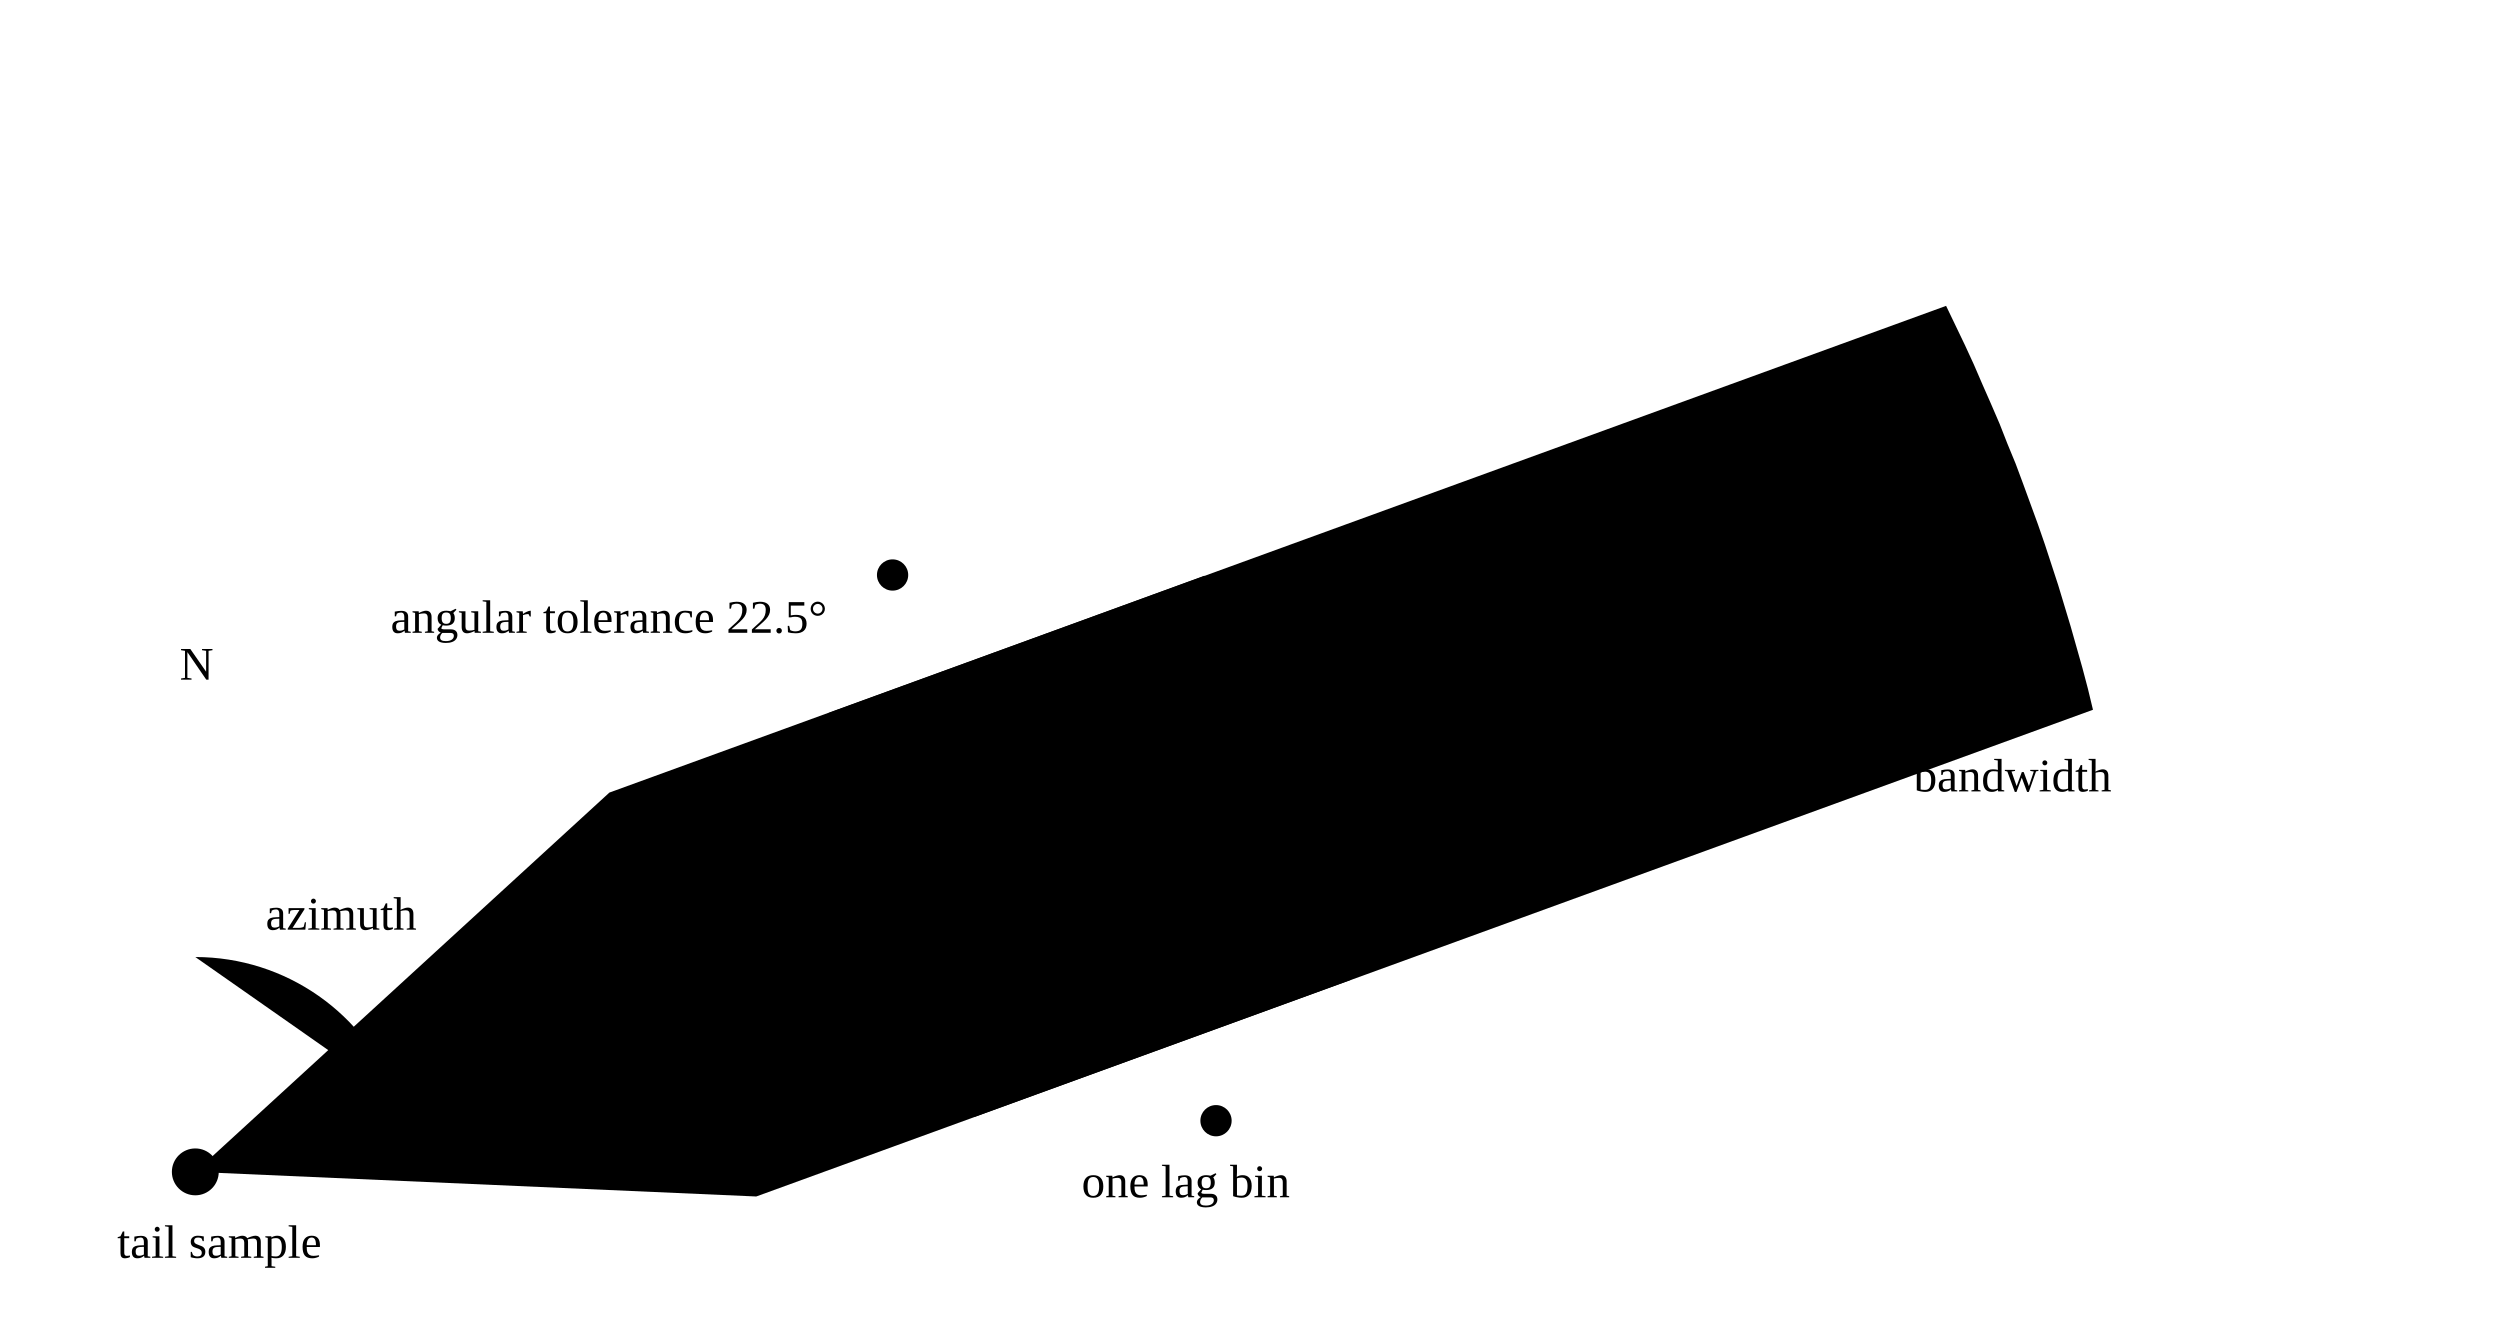
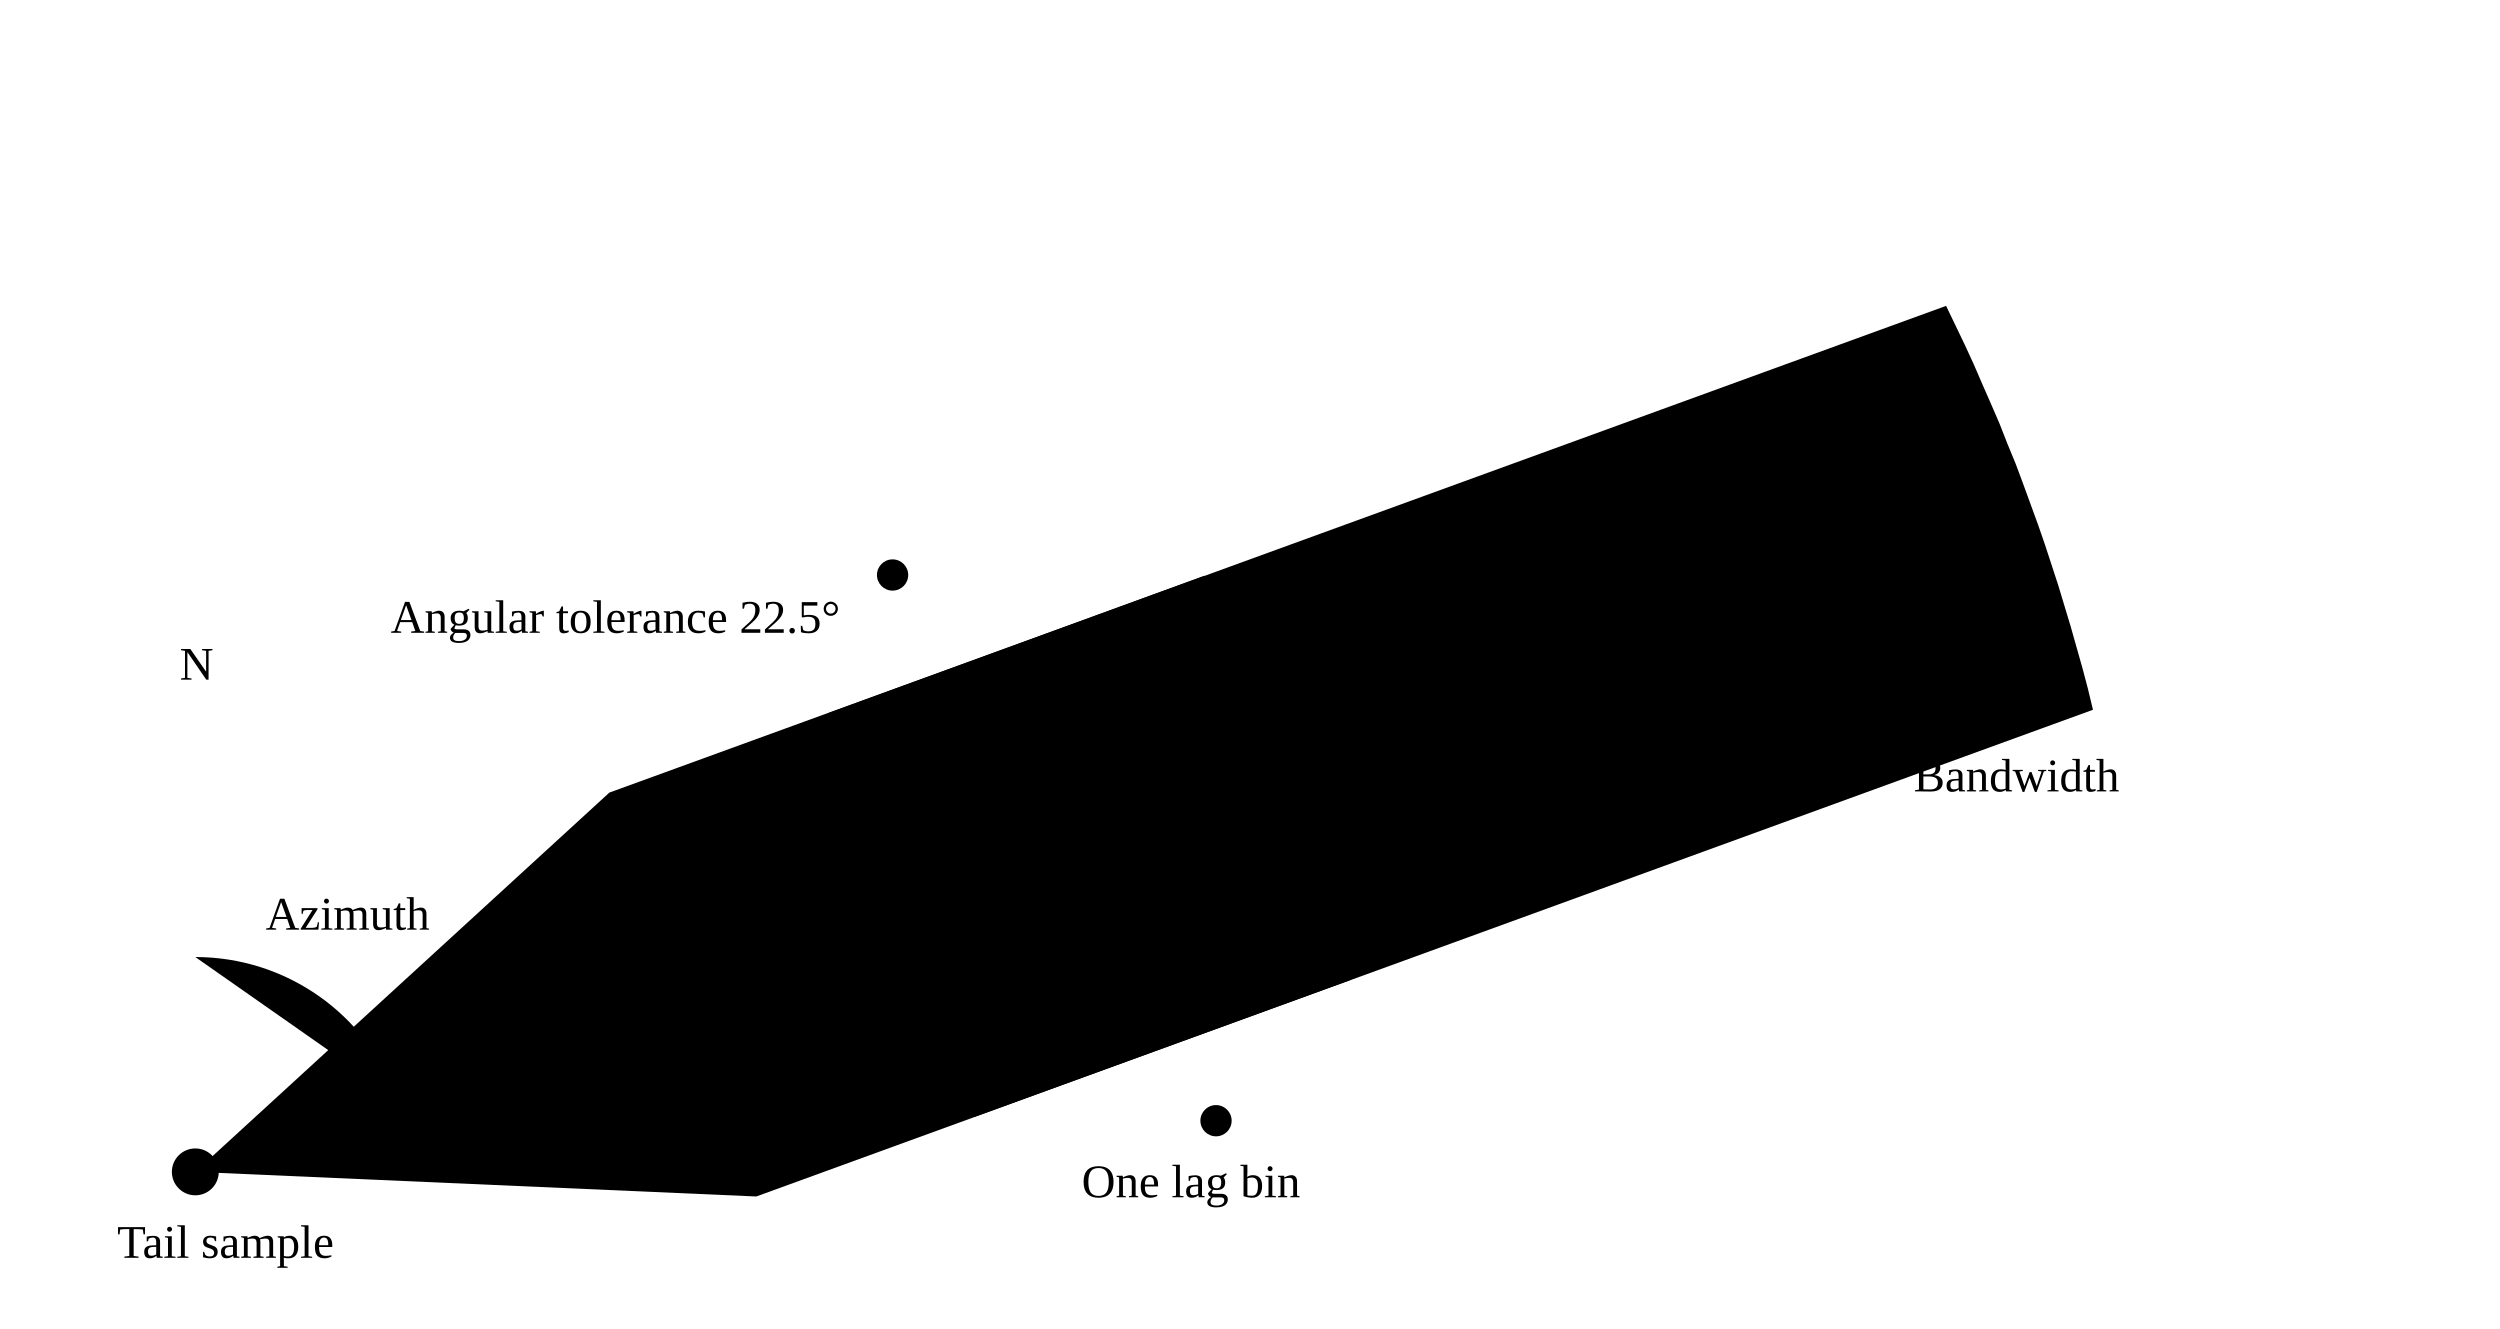
<svg class="bt-svg" viewBox="0 0 640 340" role="img" aria-labelledby="l03-tol-t">
  <polygon class="f-flame-soft a-fade" style="--d:.9s" points="211.9,182.6 215.2,187.2 218.3,191.9 221.3,196.7 224.1,201.5 226.7,206.4 229.3,211.3 231.7,216.3 233.9,221.4 236.0,226.5 237.9,231.6 239.7,236.8 241.4,242.0 242.9,247.3 244.3,252.7 245.6,258.1 246.6,263.5 247.6,269.1 248.4,274.6 249.0,280.2 249.5,285.9 345.9,250.8 345.0,245.3 343.9,239.9 342.7,234.4 341.5,229.0 340.1,223.7 338.7,218.3 337.1,213.1 335.5,207.8 333.7,202.6 331.9,197.4 330.0,192.2 328.0,187.1 325.8,182.0 323.6,177.0 321.3,172.0 318.9,167.0 316.4,162.1 313.8,157.2 311.1,152.3 308.3,147.4" />
  <polygon class="s-night none a-draw" pathLength="1" stroke-width="1.8" points="50.0,300.0 193.6,306.3 535.8,181.7 534.5,176.3 533.1,171.0 531.6,165.7 530.1,160.4 528.5,155.1 526.9,149.8 525.2,144.6 523.5,139.4 521.7,134.2 519.8,129.0 517.9,123.8 516.0,118.7 513.9,113.6 511.9,108.5 509.7,103.4 507.5,98.4 505.3,93.3 503.0,88.3 500.6,83.3 498.2,78.3 156.0,202.9" />
  <path class="s-muted none" stroke-width="1" d="M123.7 232.4 L125.9 234.9 L128.0 237.4 L130.0 240.0 L131.9 242.6 L133.7 245.4 L135.5 248.1 L137.1 250.9 L138.7 253.8 L140.2 256.8 L141.5 259.7 L142.8 262.7 L144.0 265.8 L145.0 268.9 L146.0 272.0 L146.9 275.2 L147.6 278.4 L148.3 281.6 L148.8 284.8 L149.3 288.0 L149.6 291.3 L149.9 294.5 L150.0 297.8 L150.0 301.1 L149.9 304.4" />
  <path class="s-muted none" stroke-width="1" d="M211.9 182.6 L214.6 186.3 L217.2 190.2 L219.7 194.1 L222.1 198.1 L224.4 202.1 L226.6 206.2 L228.8 210.3 L230.8 214.5 L232.7 218.7 L234.6 222.9 L236.3 227.3 L237.9 231.6 L239.5 236.0 L240.9 240.4 L242.2 244.8 L243.5 249.3 L244.6 253.8 L245.6 258.4 L246.5 262.9 L247.3 267.5 L248.0 272.1 L248.6 276.7 L249.1 281.3 L249.5 285.9" />
  <path class="s-muted none" stroke-width="1" d="M308.3 147.4 L310.6 151.4 L312.9 155.5 L315.1 159.5 L317.2 163.6 L319.3 167.7 L321.3 171.9 L323.2 176.1 L325.1 180.3 L326.9 184.5 L328.6 188.8 L330.3 193.1 L331.9 197.4 L333.5 201.7 L334.9 206.1 L336.3 210.5 L337.7 214.9 L339.0 219.3 L340.2 223.8 L341.3 228.2 L342.4 232.7 L343.4 237.2 L344.3 241.7 L345.2 246.3 L345.9 250.8" />
  <path class="s-muted none" stroke-width="1" d="M403.5 112.8 L405.6 116.9 L407.7 121.0 L409.7 125.1 L411.7 129.3 L413.7 133.4 L415.6 137.6 L417.4 141.8 L419.2 146.1 L420.9 150.3 L422.6 154.6 L424.3 158.9 L425.9 163.2 L427.4 167.5 L428.9 171.9 L430.4 176.2 L431.8 180.6 L433.1 185.0 L434.4 189.4 L435.7 193.8 L436.9 198.3 L438.0 202.7 L439.1 207.2 L440.1 211.7 L441.1 216.2" />
  <line class="s-muted dash" x1="50.0" y1="300.0" x2="548.0" y2="118.7" stroke-width="1" />
  <line class="s-muted" x1="50.0" y1="300.0" x2="50.0" y2="180.0" stroke-width="1" />
  <text class="small" x="46.0" y="174.0">N</text>
  <path class="s-ink none" stroke-width="1" d="M50.0 245.0 A55 55 0 0 1 101.7 281.2" />
-   <text x="68.0" y="238.0">azimuth</text>
+   <text x="68.0" y="238.0">Azimuth</text>
  <path class="s-ember none" stroke-width="1.5" d="M138.5 218.9 A120 120 0 0 1 162.8 259.0" />
  <line class="s-muted" x1="152.6" y1="237.7" x2="150" y2="168" stroke-width="1" />
-   <text x="100" y="162">angular tolerance 22.5°</text>
+   <text x="100" y="162">Angular tolerance 22.5°</text>
  <line class="s-ember" x1="531.1" y1="124.9" x2="549.9" y2="176.6" stroke-width="2" />
-   <text x="489.9" y="202.6">bandwidth</text>
-   <text x="276.9" y="306.5">one lag bin</text>
+   <text x="489.9" y="202.6">Bandwidth</text>
+   <text x="276.9" y="306.5">One lag bin</text>
  <circle class="f-ember a-pop" style="--d:1.20s" cx="260.5" cy="235.1" r="5" />
  <circle class="f-ember a-pop" style="--d:1.35s" cx="273.6" cy="198.1" r="5" />
  <circle class="f-ember a-pop" style="--d:1.50s" cx="309.4" cy="223.2" r="5" />
  <circle class="f-ember a-pop" style="--d:1.65s" cx="315.9" cy="197.4" r="5" />
  <circle class="f-ember a-pop" style="--d:1.80s" cx="281.2" cy="248.1" r="5" />
  <circle class="f-muted" cx="191.0" cy="278.0" r="4" />
  <circle class="f-muted" cx="363.9" cy="168.2" r="4" />
  <circle class="f-muted" cx="311.3" cy="286.9" r="4" />
  <circle class="f-muted" cx="228.5" cy="147.2" r="4" />
  <circle class="f-muted" cx="439.0" cy="170.1" r="4" />
  <circle class="f-night" cx="50.0" cy="300.0" r="6" />
-   <text class="small" x="30.0" y="322.0">tail sample</text>
+   <text class="small" x="30.0" y="322.0">Tail sample</text>
</svg>
